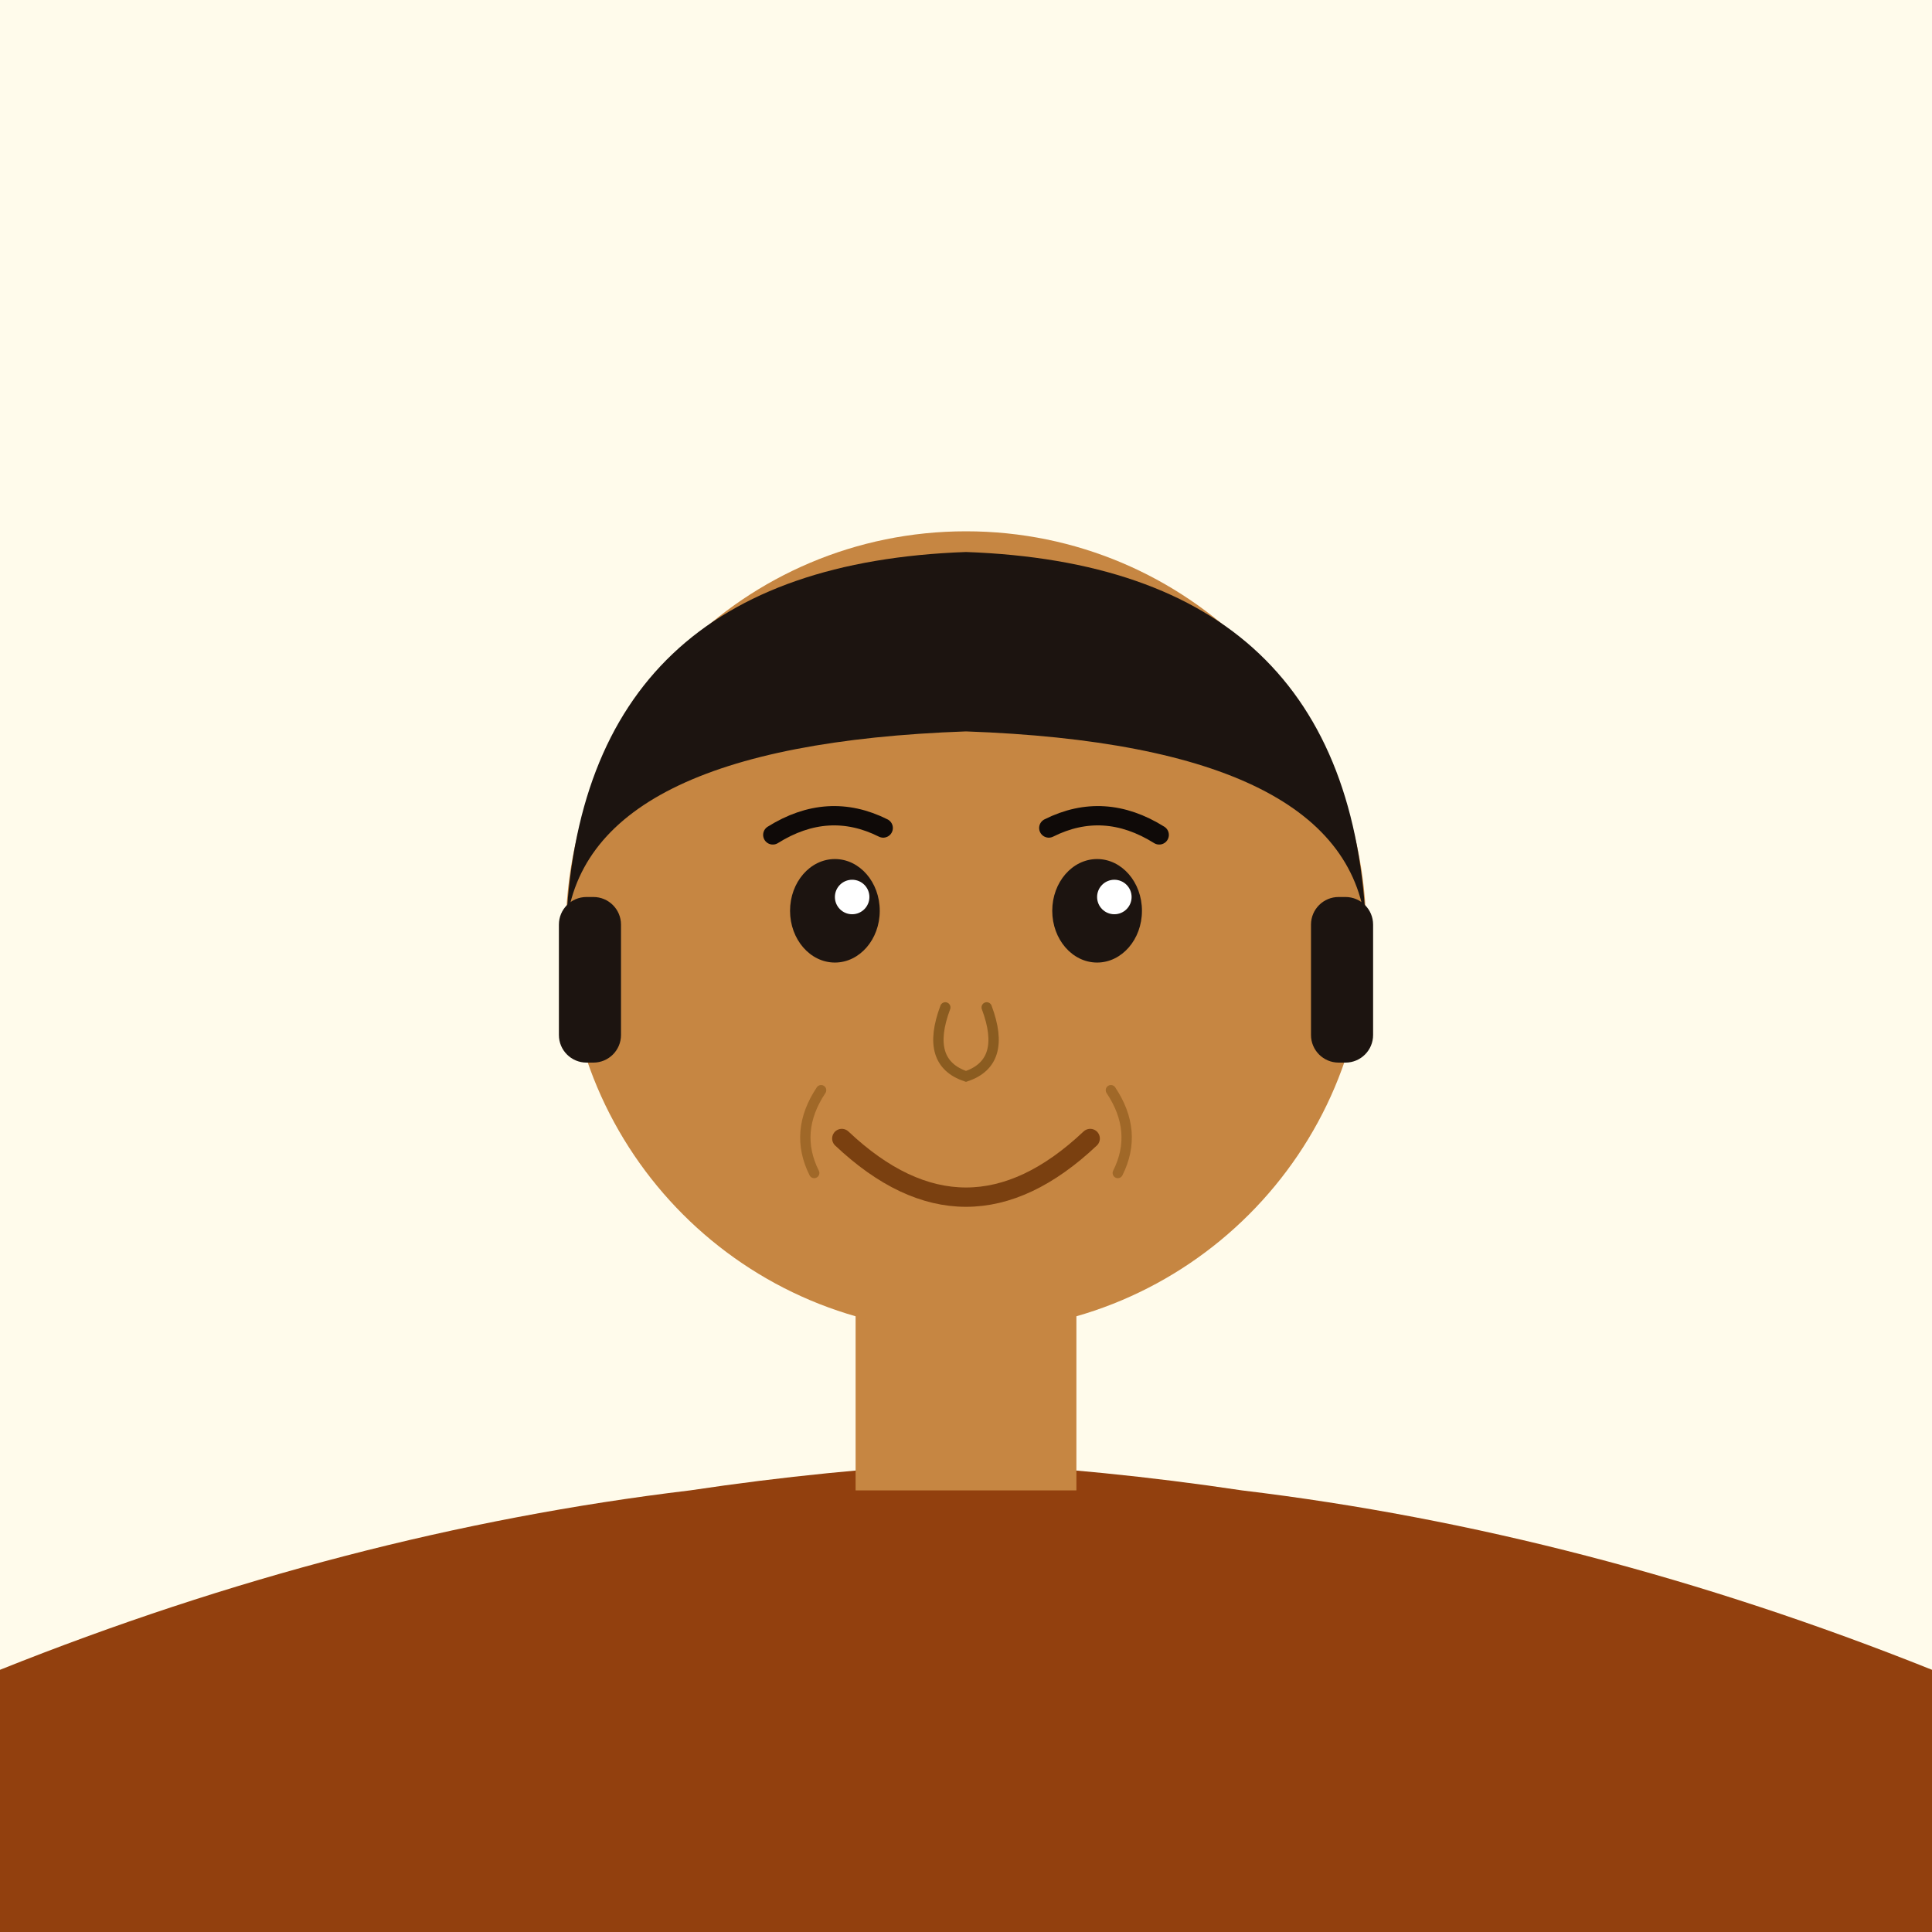
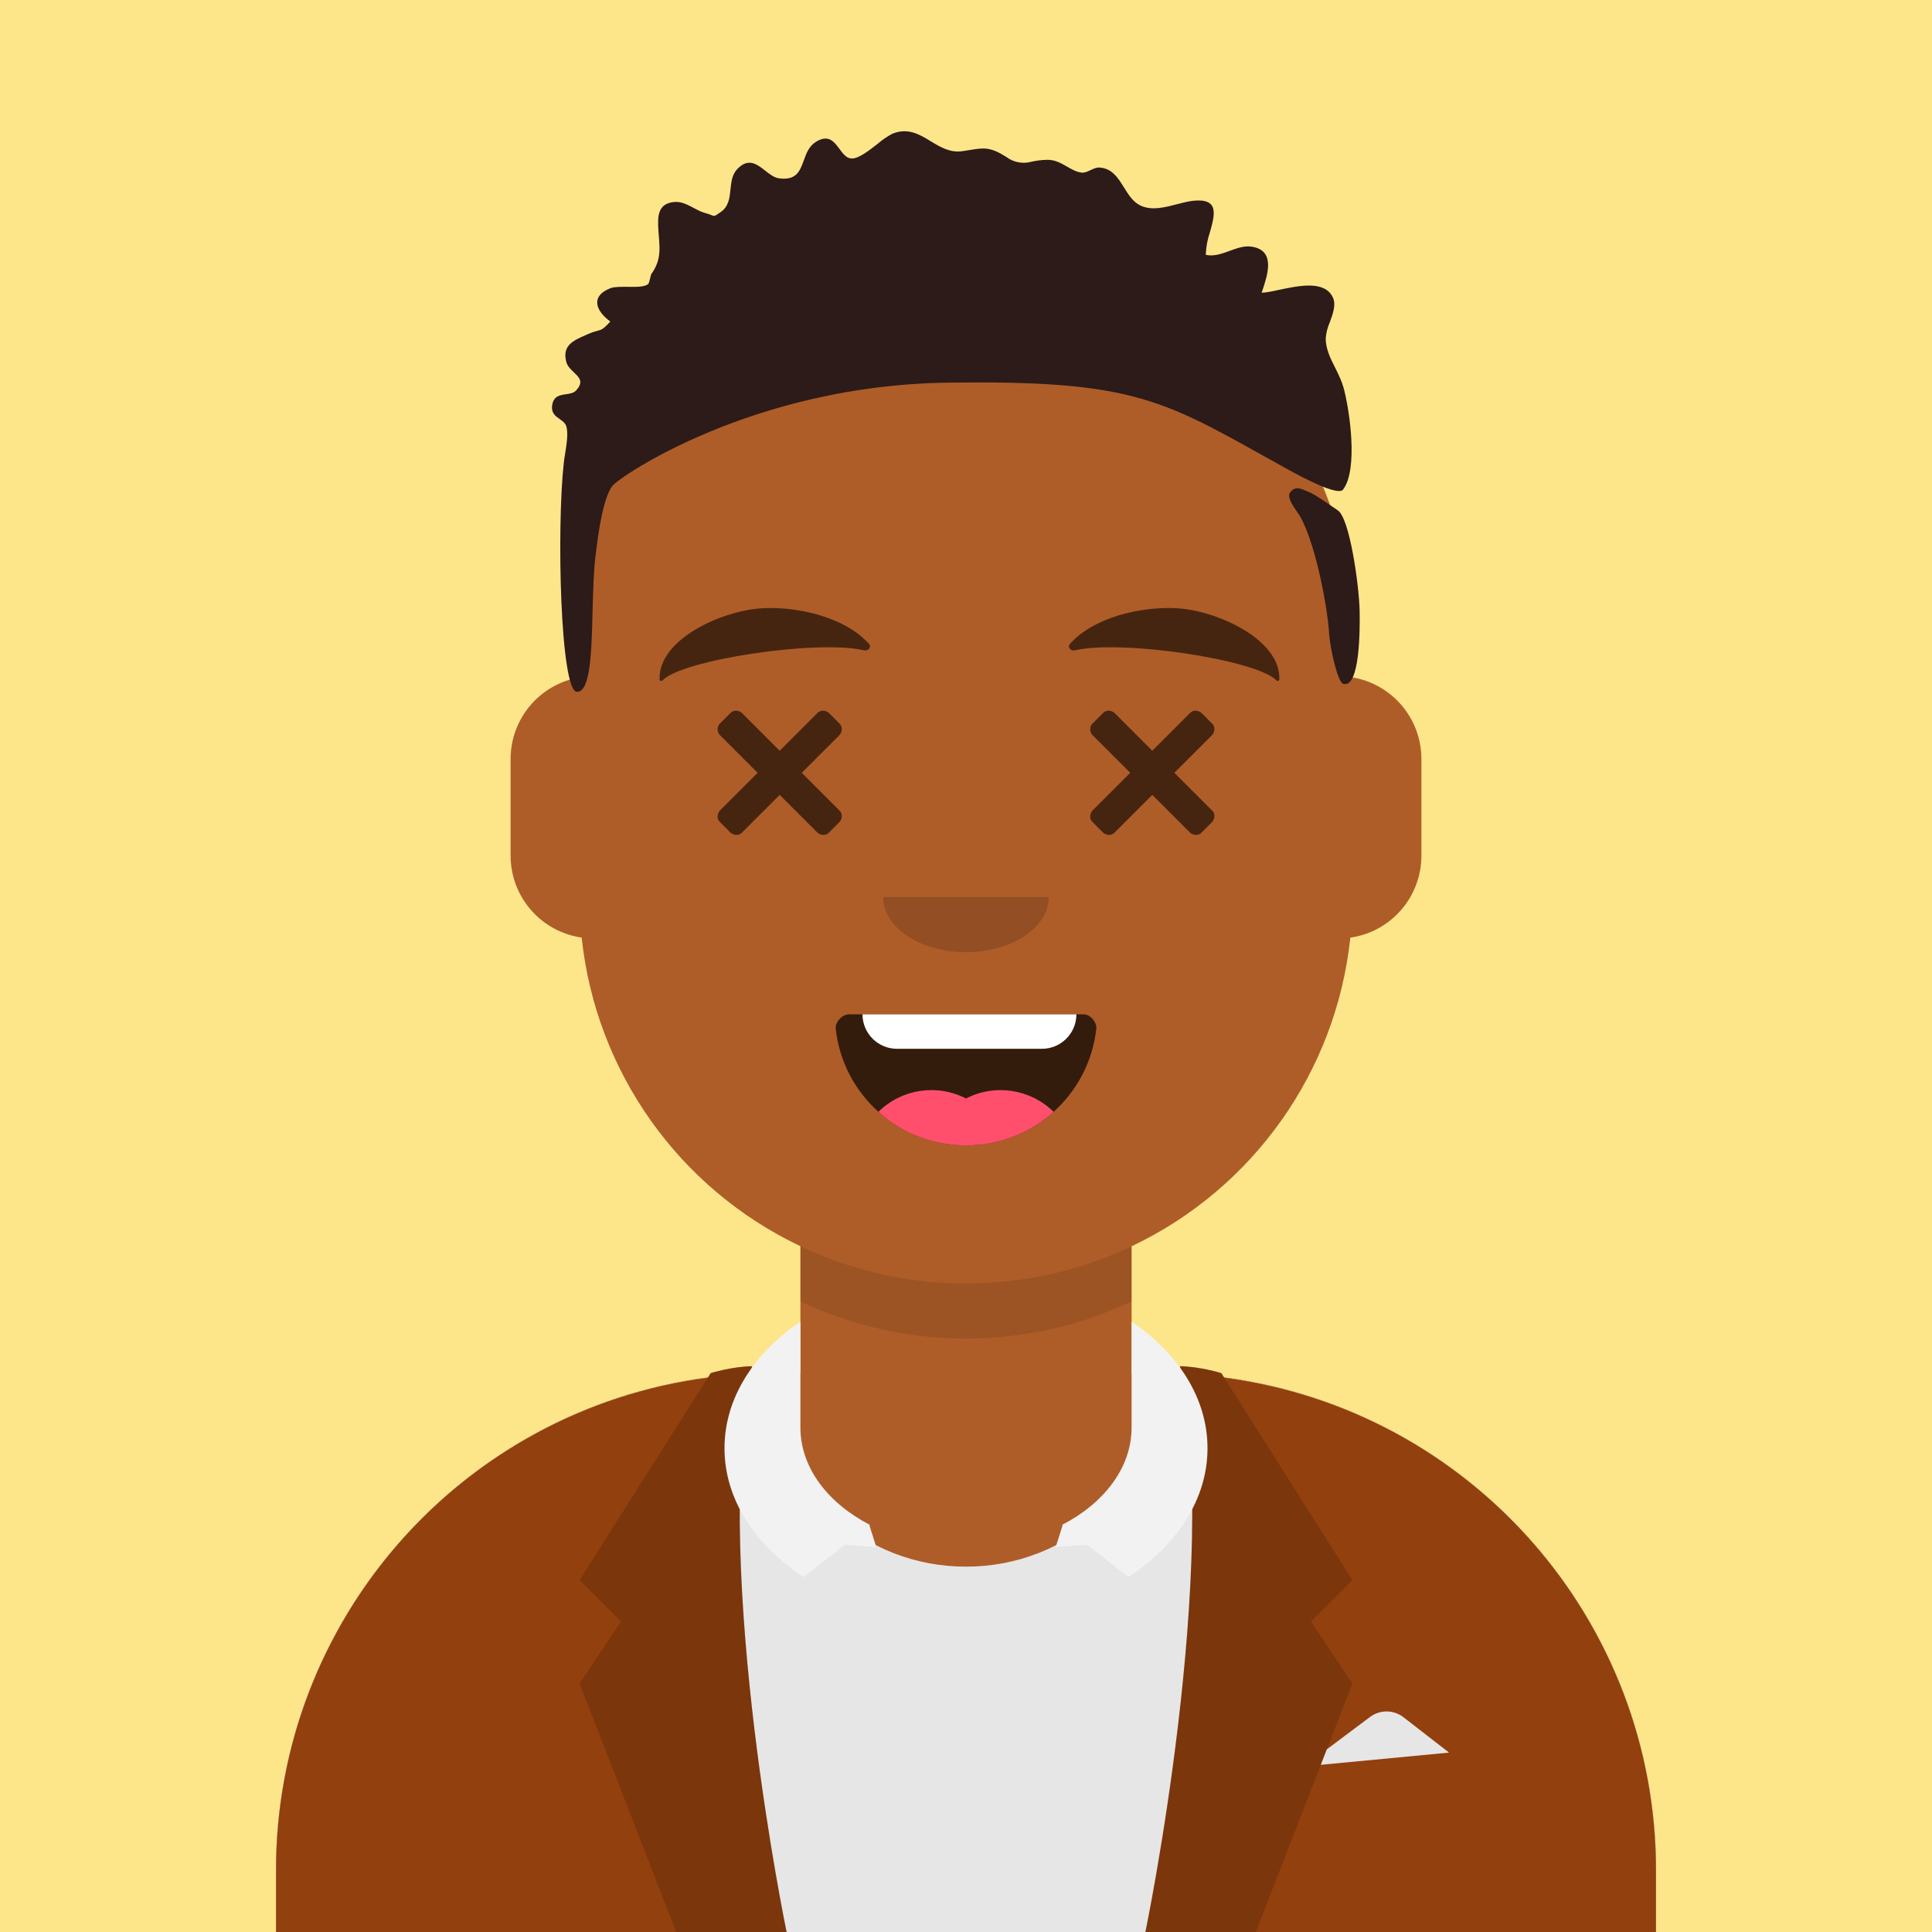
- <svg xmlns="http://www.w3.org/2000/svg" viewBox="0 0 280 280" fill="none">
-   <mask id="m">
-     <rect width="280" height="280" fill="#fff" />
+ <svg xmlns="http://www.w3.org/2000/svg" viewBox="0 0 280 280" fill="none" shape-rendering="auto">
+   <mask id="viewboxMask">
+     <rect width="280" height="280" rx="0" ry="0" x="0" y="0" fill="#fff" />
  </mask>
-   <g mask="url(#m)">
-     <rect width="280" height="280" fill="#FFFBEB" />
-     <path d="M0 280V242Q50 222 100 216Q120 213 140 212Q160 213 180 216Q230 222 280 242V280Z" fill="#92400E" />
-     <rect x="124" y="188" width="32" height="28" fill="#C68642" />
-     <circle cx="140" cy="135" r="58" fill="#C68642" />
-     <path d="M82 135 Q84 82 140 80 Q196 82 198 135 Q196 108 140 106 Q84 108 82 135 Z" fill="#1C1410" />
-     <rect x="81" y="130" width="9" height="24" rx="4" fill="#1C1410" />
-     <rect x="190" y="130" width="9" height="24" rx="4" fill="#1C1410" />
-     <path d="M112 121 Q120 116 128 120" stroke="#0F0A08" stroke-width="2.8" stroke-linecap="round" fill="none" />
-     <path d="M152 120 Q160 116 168 121" stroke="#0F0A08" stroke-width="2.8" stroke-linecap="round" fill="none" />
-     <ellipse cx="121" cy="132" rx="6.5" ry="7.5" fill="#1C1410" />
-     <ellipse cx="159" cy="132" rx="6.5" ry="7.5" fill="#1C1410" />
-     <circle cx="123.5" cy="130" r="2.5" fill="#fff" />
-     <circle cx="161.5" cy="130" r="2.5" fill="#fff" />
-     <path d="M137 146 Q134 154 140 156 Q146 154 143 146" stroke="#8B5C20" stroke-width="1.5" fill="none" stroke-linecap="round" />
-     <path d="M122 165 Q140 182 158 165" stroke="#7A4010" stroke-width="2.8" fill="none" stroke-linecap="round" />
-     <path d="M119 158 Q115 164 118 170" stroke="#A06828" stroke-width="1.5" fill="none" stroke-linecap="round" />
-     <path d="M161 158 Q165 164 162 170" stroke="#A06828" stroke-width="1.5" fill="none" stroke-linecap="round" />
+   <g mask="url(#viewboxMask)">
+     <rect fill="#fde68a" width="280" height="280" x="0" y="0" />
+     <g transform="translate(8)">
+       <path d="M132 36a56 56 0 0 0-56 56v6.17A12 12 0 0 0 66 110v14a12 12 0 0 0 10.3 11.88 56.04 56.04 0 0 0 31.7 44.73v18.4h-4a72 72 0 0 0-72 72v9h200v-9a72 72 0 0 0-72-72h-4v-18.39a56.04 56.04 0 0 0 31.7-44.73A12 12 0 0 0 198 124v-14a12 12 0 0 0-10-11.83V92a56 56 0 0 0-56-56Z" fill="#ae5d29" />
+       <path d="M108 180.61v8a55.79 55.79 0 0 0 24 5.39c8.59 0 16.73-1.93 24-5.39v-8a55.79 55.79 0 0 1-24 5.39 55.79 55.79 0 0 1-24-5.39Z" fill="#000" fill-opacity=".1" />
+       <g transform="translate(0 170)">
+         <path d="M132 57.05c14.91 0 27-11.2 27-25 0-1.01-.06-2.01-.2-3h1.2a72 72 0 0 1 72 72V110H32v-8.95a72 72 0 0 1 72-72h1.2c-.14.99-.2 1.99-.2 3 0 13.8 12.09 25 27 25Z" fill="#E6E6E6" />
+         <path d="M100.78 29.12 101 28c-2.96.05-6 1-6 1l-.42.66A72.01 72.01 0 0 0 32 101.06V110h74s-10.7-51.56-5.24-80.8l.02-.08ZM158 110s11-53 5-82c2.96.05 6 1 6 1l.42.66a72.01 72.01 0 0 1 62.58 71.4V110h-74Z" fill="#92400e" />
+         <path d="M101 28c-6 29 5 82 5 82H90L76 74l6-9-6-6 19-30s3.04-.95 6-1ZM163 28c6 29-5 82-5 82h16l14-36-6-9 6-6-19-30s-3.04-.95-6-1Z" fill-rule="evenodd" clip-rule="evenodd" fill="#000" fill-opacity=".15" />
+         <path d="M108 21.54c-6.77 4.6-11 11.12-11 18.35 0 7.4 4.43 14.05 11.48 18.67l5.94-4.68 4.58.33-1-3.15.08-.06c-6.1-3.15-10.08-8.3-10.08-14.12V21.54ZM156 36.88c0 5.82-3.98 10.97-10.08 14.12l.08.06-1 3.15 4.58-.33 5.94 4.68C162.57 53.94 167 47.29 167 39.89c0-7.23-4.23-13.75-11-18.35v15.34Z" fill="#F2F2F2" />
+         <path d="m183.42 85.77.87-2.24 6.27-4.7a4 4 0 0 1 4.85.05l6.6 5.12-18.59 1.77Z" fill="#E6E6E6" />
+       </g>
+       <g transform="translate(78 134)">
+         <path fill-rule="evenodd" clip-rule="evenodd" d="M35.12 15.13a19 19 0 0 0 37.77-.09c.08-.77-.77-2.04-1.85-2.04H37.1C36 13 35 14.18 35.12 15.13Z" fill="#000" fill-opacity=".7" />
+         <path d="M70 13H39a5 5 0 0 0 5 5h21a5 5 0 0 0 5-5Z" fill="#fff" />
+         <path d="M66.7 27.14A10.96 10.96 0 0 0 54 25.2a10.95 10.95 0 0 0-12.7 1.94A18.93 18.93 0 0 0 54 32c4.88 0 9.33-1.84 12.7-4.86Z" fill="#FF4F6D" />
+       </g>
+       <g transform="translate(104 122)">
+         <path fill-rule="evenodd" clip-rule="evenodd" d="M16 8c0 4.42 5.37 8 12 8s12-3.58 12-8" fill="#000" fill-opacity=".16" />
+       </g>
+       <g transform="translate(76 90)">
+         <path d="M34.5 30.7 29 25.2l-5.5 5.5c-.4.4-1.1.4-1.6 0l-1.6-1.6c-.4-.4-.4-1.1 0-1.6l5.5-5.5-5.5-5.5c-.4-.5-.4-1.2 0-1.6l1.6-1.6c.4-.4 1.1-.4 1.6 0l5.5 5.5 5.5-5.5c.4-.4 1.1-.4 1.6 0l1.6 1.6c.4.4.4 1.1 0 1.6L32.2 22l5.5 5.5c.4.4.4 1.1 0 1.6l-1.6 1.6c-.4.4-1.1.4-1.6 0ZM88.5 30.7 83 25.2l-5.5 5.5c-.4.4-1.1.4-1.6 0l-1.6-1.6c-.4-.4-.4-1.1 0-1.6l5.5-5.5-5.5-5.5c-.4-.5-.4-1.2 0-1.6l1.6-1.6c.4-.4 1.1-.4 1.6 0l5.5 5.5 5.5-5.5c.4-.4 1.1-.4 1.6 0l1.6 1.6c.4.4.4 1.1 0 1.6L86.2 22l5.5 5.5c.4.4.4 1.1 0 1.6l-1.6 1.6c-.4.4-1.1.4-1.6 0Z" fill="#000" fill-opacity=".6" />
+       </g>
+       <g transform="translate(76 82)">
+         <path d="M26.55 6.15c-5.8.27-15.2 4.49-14.96 10.34.01.18.3.27.43.12 2.76-2.96 22.32-5.95 29.2-4.36.64.14 1.12-.48.72-.93-3.43-3.85-10.2-5.43-15.4-5.18ZM86.45 6.15c5.8.27 15.2 4.49 14.96 10.34-.01.18-.3.27-.43.12-2.76-2.96-22.32-5.95-29.2-4.36-.64.14-1.12-.48-.72-.93 3.43-3.85 10.2-5.43 15.4-5.18Z" fill-rule="evenodd" clip-rule="evenodd" fill="#000" fill-opacity=".6" />
+       </g>
+       <g transform="translate(-1)">
+         <g fill="#2c1b18">
+           <path d="M187.7 56.12c.9 3.25 2.17 11.95-.06 14.84-.75.96-5.84-1.74-7.97-2.92l-3.53-1.96c-14.92-8.32-19.74-11-45.9-10.62-28.11.4-47.37 13.58-48.46 14.93-.75.93-1.71 3.44-2.5 10.41-.25 2.2-.32 4.97-.4 7.71-.14 5.94-.3 11.77-2.25 11.76-2.44-.01-2.97-23.78-1.92-33.21.04-.36.1-.78.18-1.23.23-1.4.5-3.13.16-4.11-.16-.44-.54-.7-.94-.99-.62-.43-1.26-.88-1.08-2.03.21-1.31 1.1-1.43 1.97-1.56.57-.08 1.13-.16 1.5-.56 1.13-1.23.46-1.87-.31-2.6-.46-.43-.95-.9-1.12-1.53-.63-2.36 1.03-3.1 2.69-3.83l.38-.17c.69-.3 1.1-.42 1.42-.5.6-.15.85-.21 1.89-1.35-2.14-1.56-2.9-3.69.01-4.83.56-.22 1.52-.2 2.5-.2 1.2.02 2.4.03 2.94-.37.15-.11.24-.53.33-.9.06-.27.11-.5.18-.6 1.35-1.93 1.23-3.4 1.08-5.4l-.07-.92c-.13-2.04-.11-3.9 2.33-4.11 1-.08 1.9.4 2.77.86.54.29 1.08.58 1.64.73.87.23 1.1.43 1.32.43.19 0 .37-.15.96-.55 1.18-.82 1.3-2.05 1.43-3.3.11-1.08.22-2.18 1.04-3 1.58-1.6 2.8-.64 4 .3.64.5 1.28 1 1.96 1.1 2.55.36 3.06-1.06 3.62-2.59.36-1 .74-2.06 1.74-2.68 1.83-1.15 2.64-.05 3.43 1.01.5.68.98 1.33 1.7 1.39 1.01.08 2.52-1.1 3.85-2.14a11.6 11.6 0 0 1 2.1-1.44c2.27-.93 3.91.07 5.58 1.08 1.4.85 2.83 1.72 4.65 1.43l.83-.13c2.24-.37 3.11-.51 5.45.96a4.2 4.2 0 0 0 3.74.69c.6-.12 1.3-.25 2.26-.26 1.1 0 1.98.5 2.83.99.7.4 1.36.79 2.13.87.42.04.84-.16 1.26-.36.42-.2.84-.4 1.3-.38 1.83.11 2.69 1.5 3.55 2.88.67 1.08 1.34 2.15 2.46 2.66 1.62.72 3.44.24 5.17-.21.79-.2 1.55-.4 2.28-.5 3.96-.46 3.27 1.97 2.55 4.56a11.1 11.1 0 0 0-.6 3.26c1.15.27 2.3-.15 3.46-.57 1.1-.4 2.18-.8 3.27-.6 3.4.58 2.25 4.02 1.44 6.45l-.08.21c.64 0 1.54-.2 2.56-.42 2.86-.6 6.61-1.41 7.78 1.13.47 1.05 0 2.31-.44 3.54a7.17 7.17 0 0 0-.61 2.41c.02 1.53.7 2.9 1.4 4.27.45.91.9 1.82 1.17 2.78Z" />
+           <path d="m186.36 73.6.47.33c1.76.99 3.15 10.9 3.22 14.69.04 2.34.08 11.25-2.4 10.48-.75-.23-1.9-4.95-2.06-7.72-.16-2.76-1.74-12.16-4.14-16.49-.13-.23-.32-.51-.53-.8-.65-.96-1.44-2.12-.92-2.76.72-.88 1.43-.57 2.26-.2l.44.18c.87.35 2.77 1.68 3.66 2.3Z" />
+         </g>
+       </g>
+       <g transform="translate(49 72)" />
+       <g transform="translate(62 42)" />
+     </g>
  </g>
</svg>
